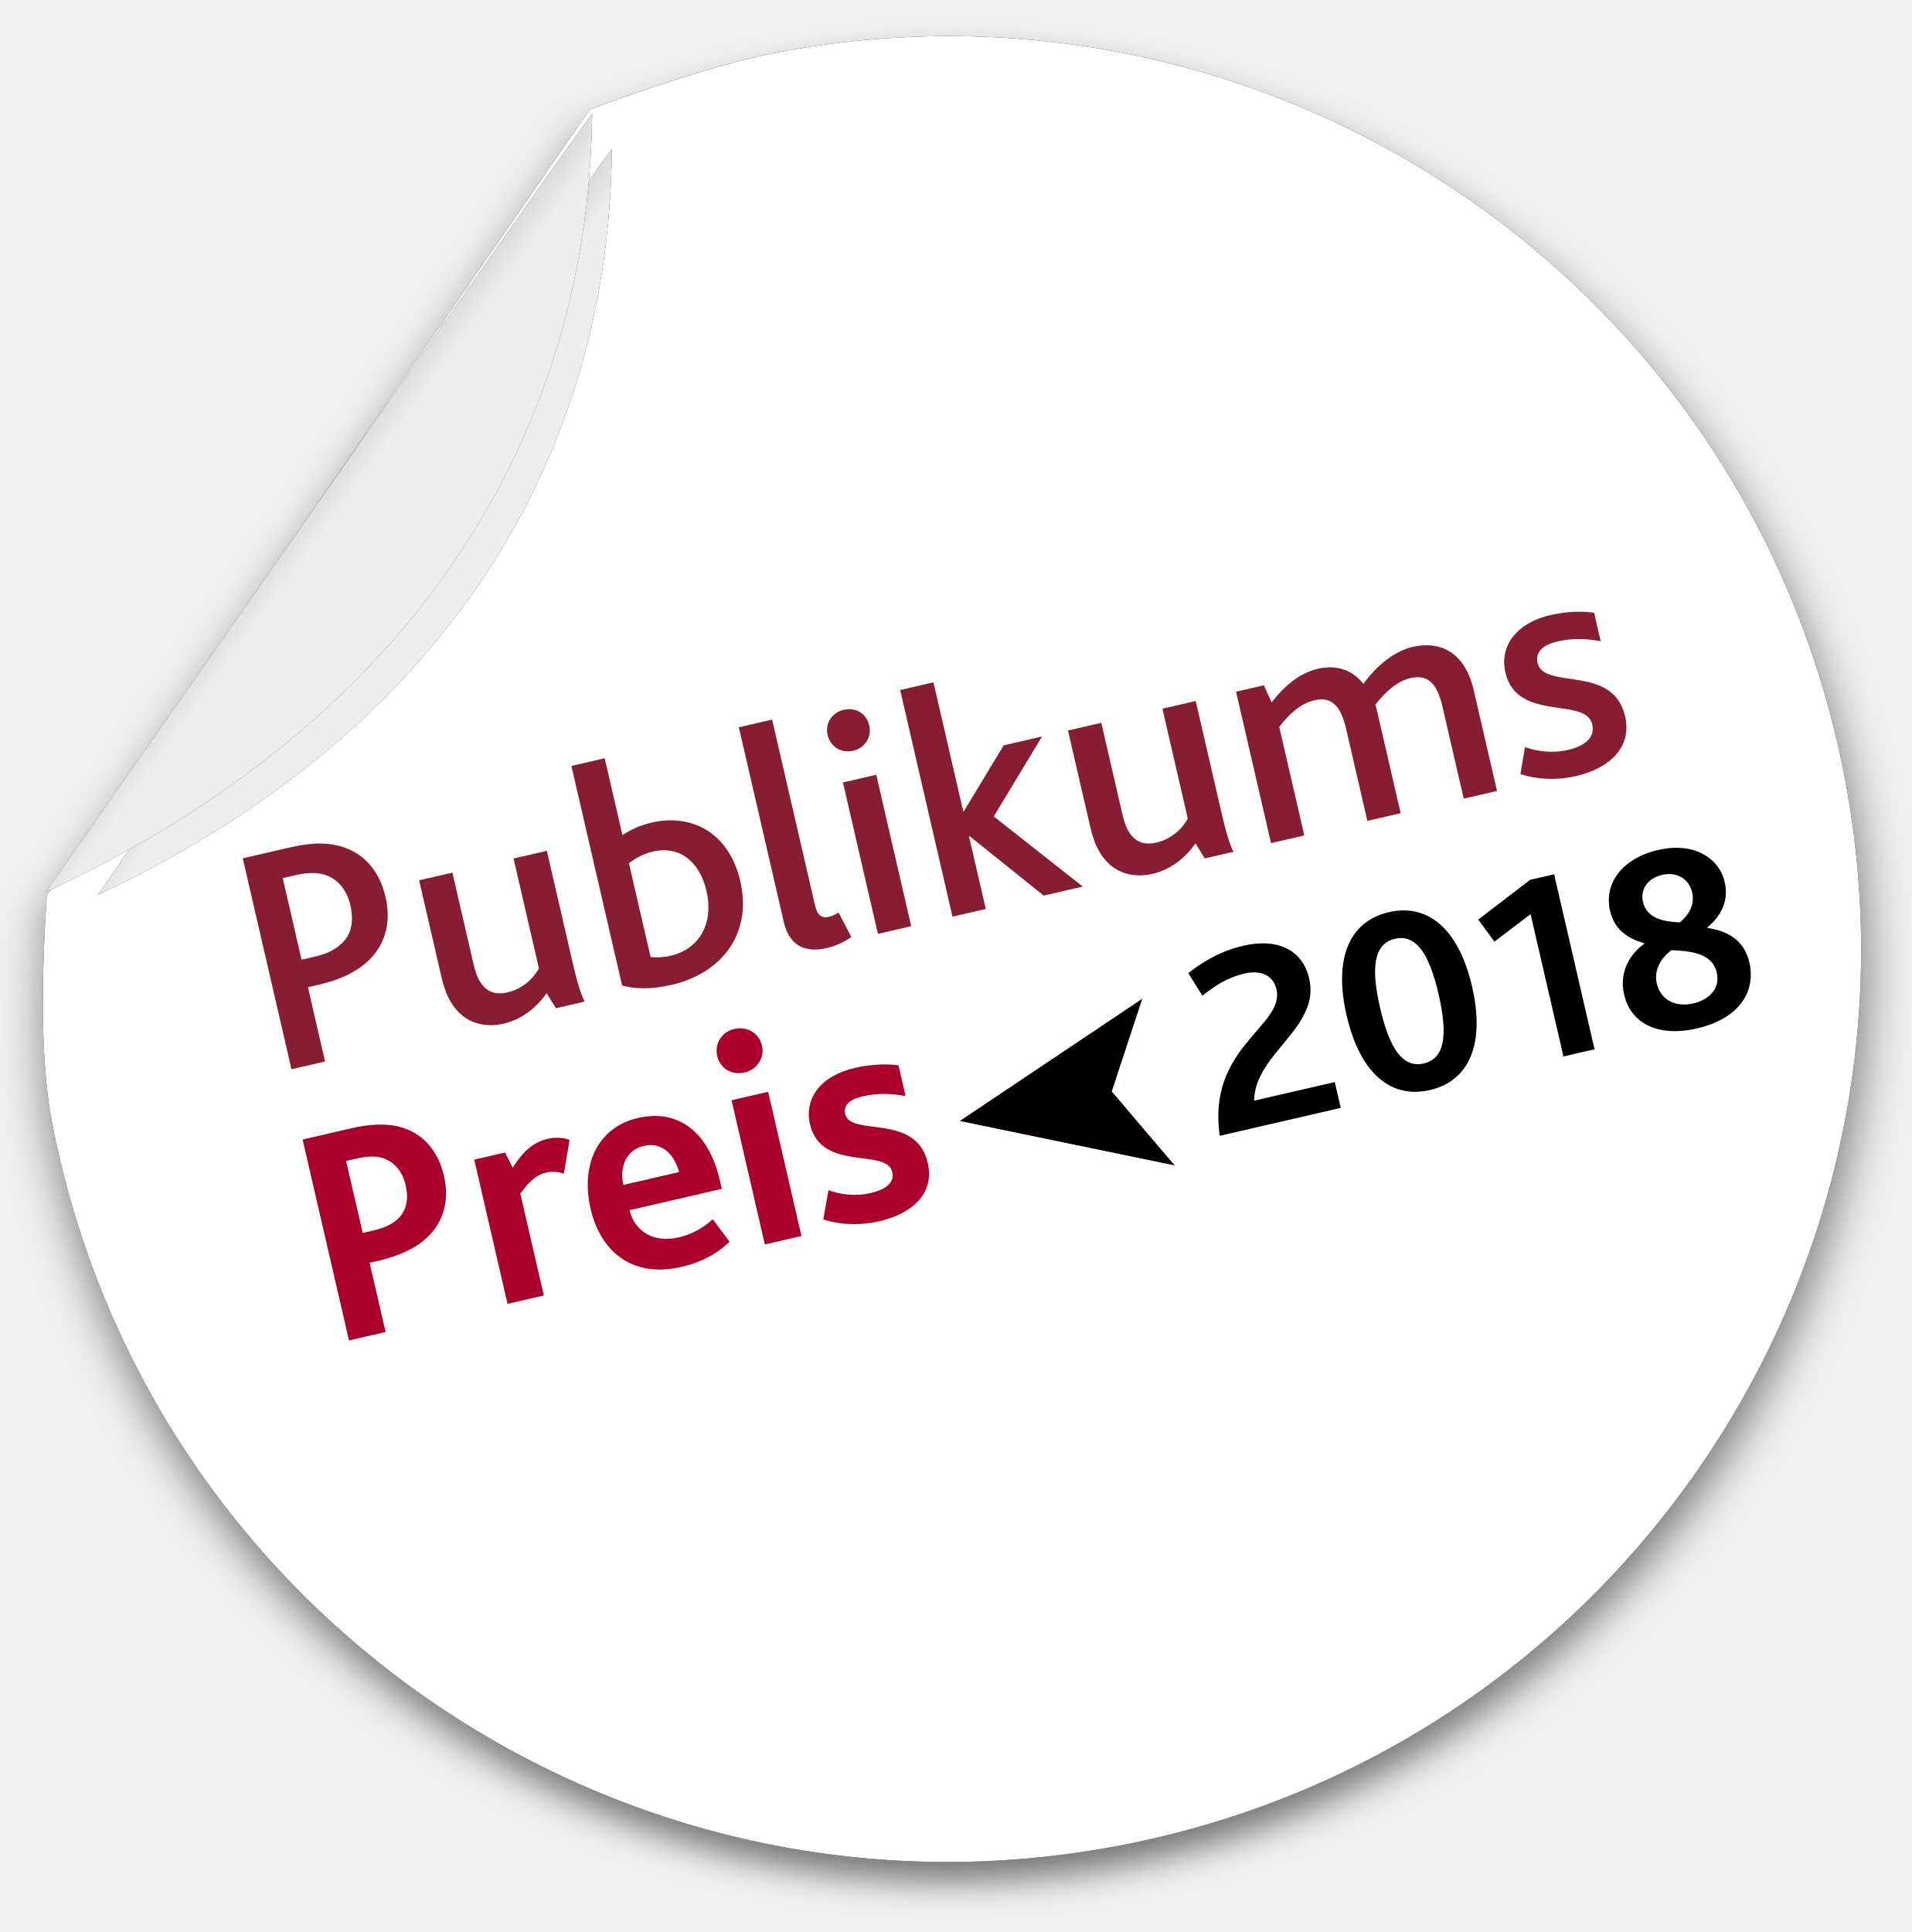
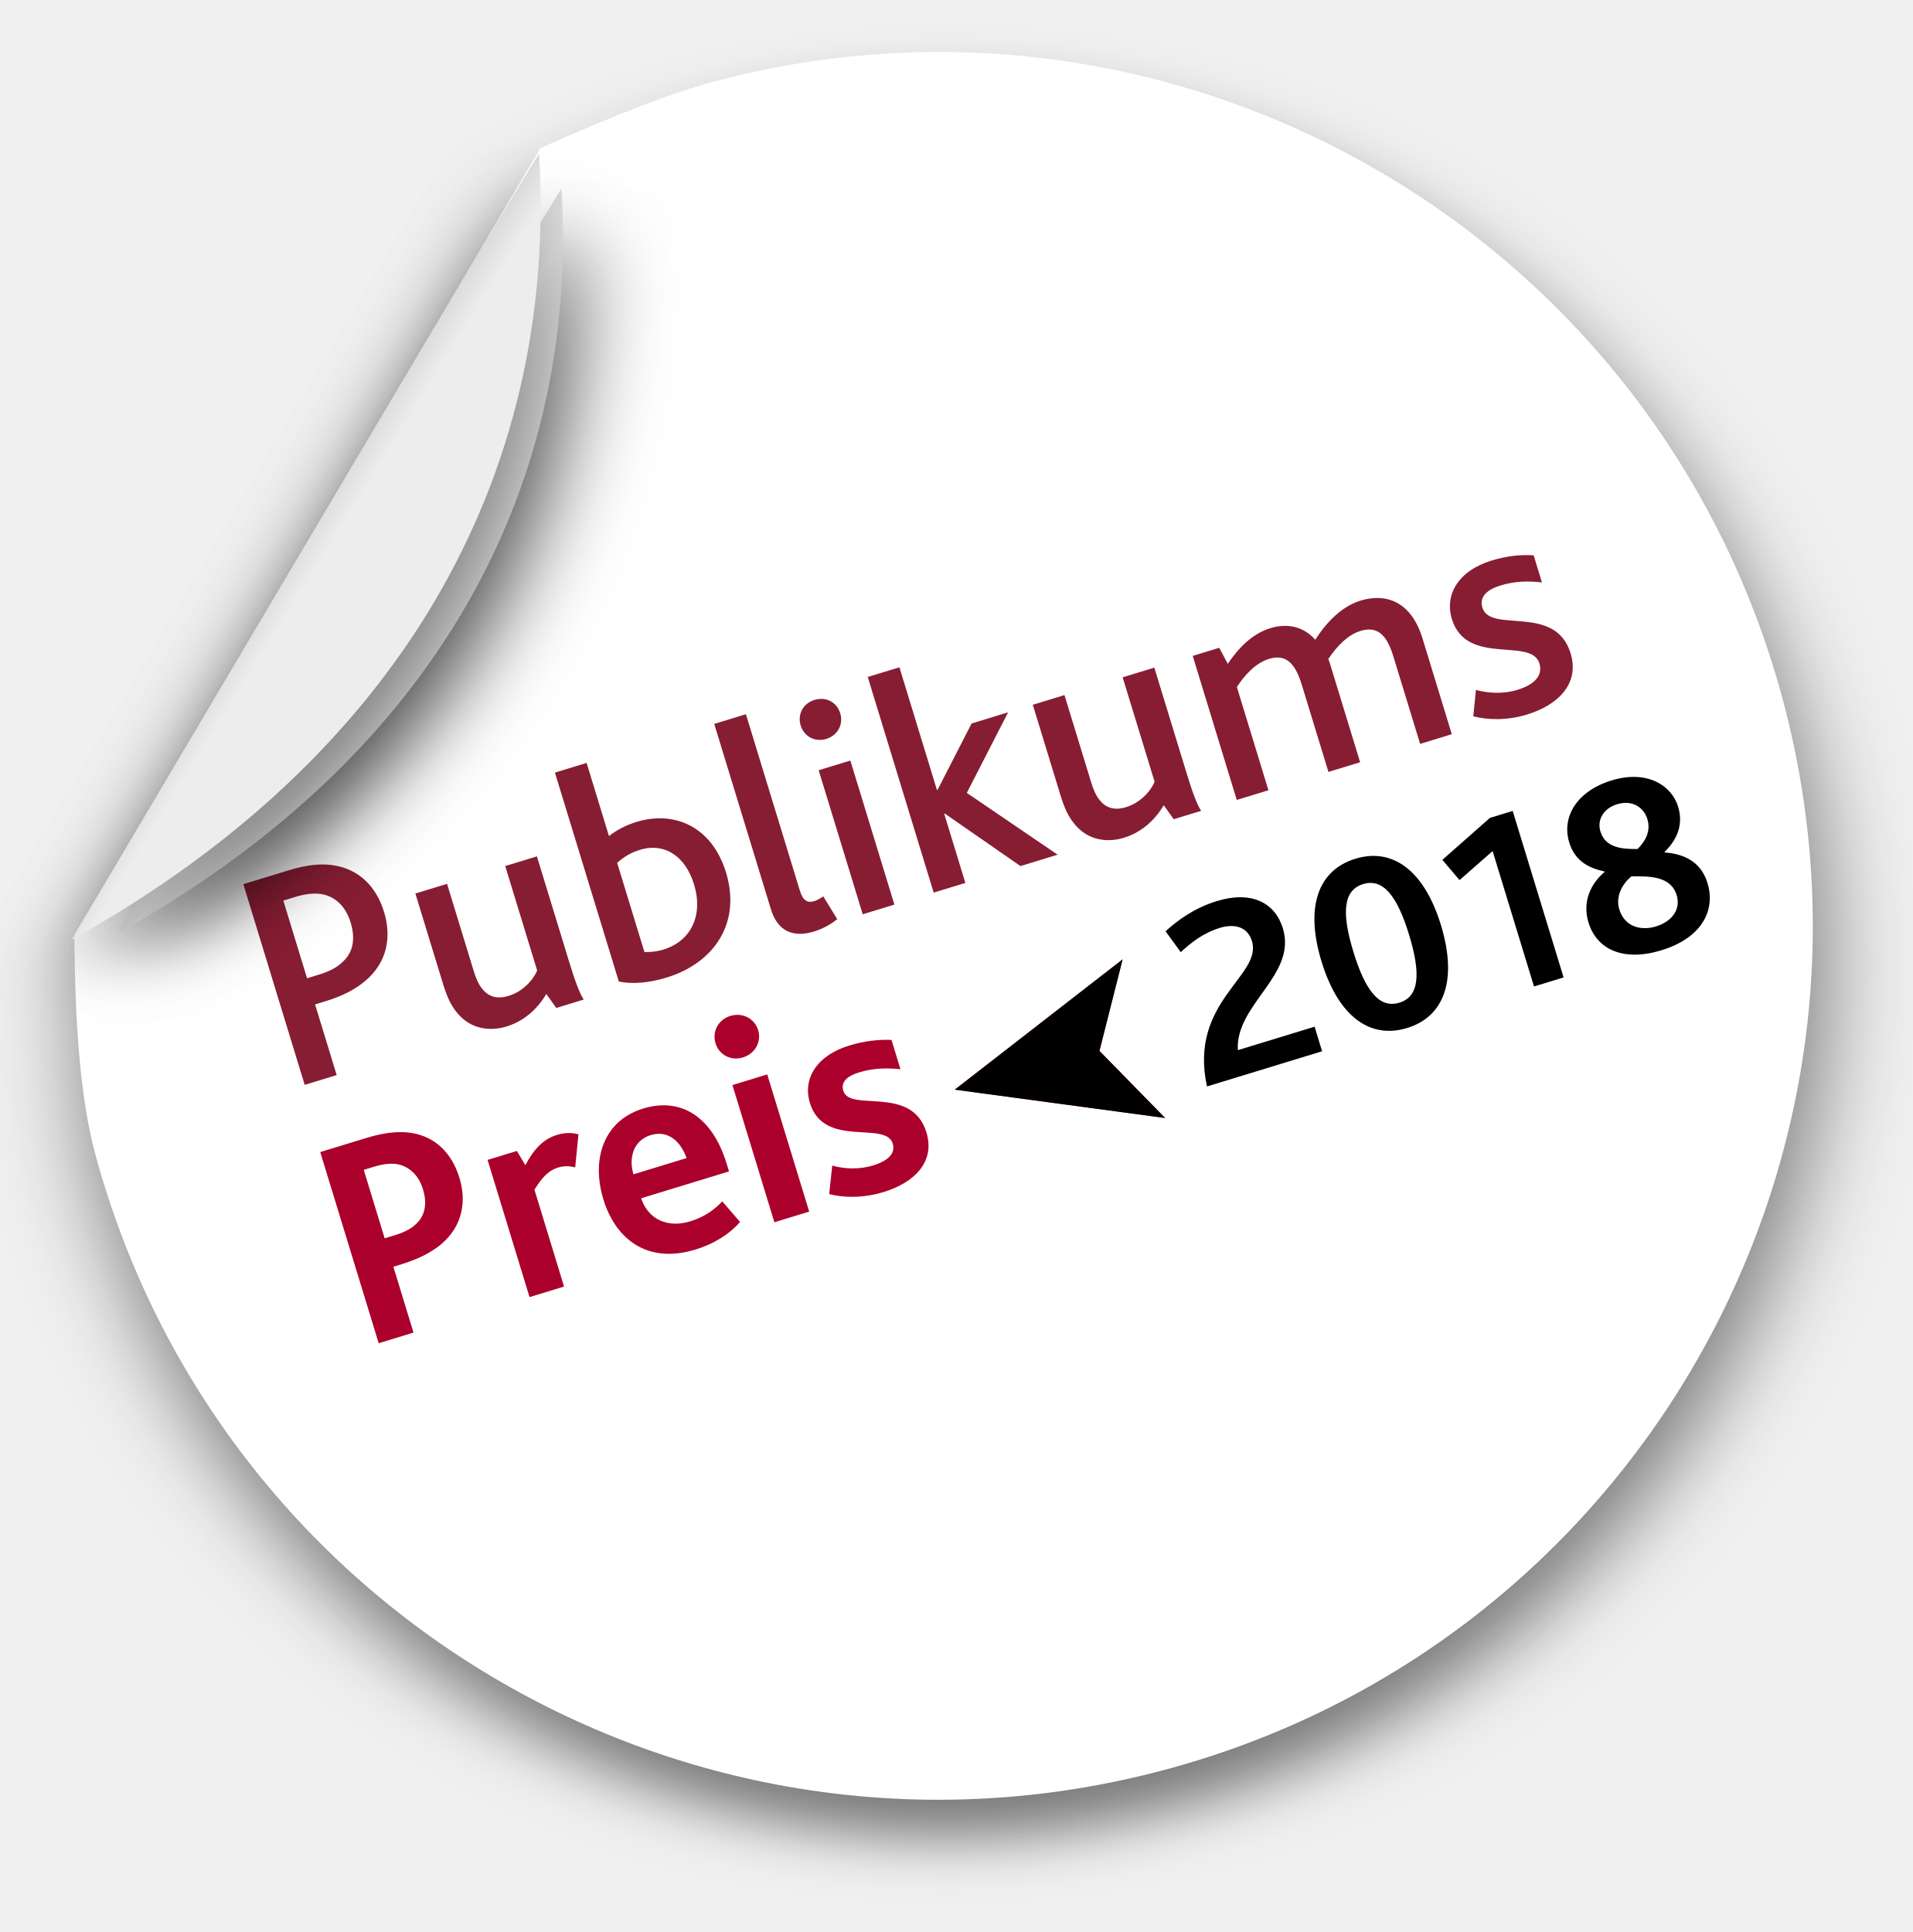
- <svg xmlns="http://www.w3.org/2000/svg" xmlns:xlink="http://www.w3.org/1999/xlink" width="94px" height="95px" viewBox="0 0 94 95" version="1.1">
+ <svg xmlns="http://www.w3.org/2000/svg" xmlns:xlink="http://www.w3.org/1999/xlink" width="97px" height="98px" viewBox="0 0 97 98" version="1.1">
  <defs>
-     <path d="M44.882,89.763 C69.669,89.763 89.763,69.669 89.763,44.882 C89.763,20.094 69.669,0 44.882,0 C42.727,0 39.587,0.33 35.461,0.99 L1.882,33.828 C0.627,38.568 0,42.253 0,44.882 C0,69.669 20.094,89.763 44.882,89.763 Z" id="path-1" />
-     <filter x="-3.9%" y="-2.8%" width="107.8%" height="107.8%" filterUnits="objectBoundingBox" id="filter-2">
-       <feOffset dx="0" dy="1" in="SourceAlpha" result="shadowOffsetOuter1" />
-       <feGaussianBlur stdDeviation="1" in="shadowOffsetOuter1" result="shadowBlurOuter1" />
+     <path d="M44.317,88.633 C68.792,88.633 88.633,68.792 88.633,44.317 C88.633,19.841 68.792,0 44.317,0 C42.189,0 39.089,0.326 35.014,0.978 L1.858,33.402 C0.619,38.083 0,41.721 0,44.317 C0,68.792 19.841,88.633 44.317,88.633 Z" id="path-1" />
+     <filter x="-7.9%" y="-5.6%" width="115.8%" height="115.8%" filterUnits="objectBoundingBox" id="filter-2">
+       <feOffset dx="0" dy="2" in="SourceAlpha" result="shadowOffsetOuter1" />
+       <feGaussianBlur stdDeviation="2" in="shadowOffsetOuter1" result="shadowBlurOuter1" />
      <feColorMatrix values="0 0 0 0 0   0 0 0 0 0   0 0 0 0 0  0 0 0 0.5 0" type="matrix" in="shadowBlurOuter1" />
    </filter>
    <linearGradient x1="54.455%" y1="50%" x2="32.77%" y2="27.37%" id="linearGradient-3">
      <stop stop-color="#FFFFFF" stop-opacity="0.5" offset="0%" />
      <stop stop-color="#000000" stop-opacity="0.5" offset="100%" />
    </linearGradient>
+     <path d="M4.019,33.889 C21.338,29.549 32.347,18.633 35.504,3.268 C35.55,3.042 4.019,33.889 4.019,33.889 Z" id="path-4" />
+     <filter x="-22.2%" y="-16.3%" width="144.5%" height="145.7%" filterUnits="objectBoundingBox" id="filter-5">
+       <feOffset dx="0" dy="2" in="SourceAlpha" result="shadowOffsetOuter1" />
+       <feGaussianBlur stdDeviation="2" in="shadowOffsetOuter1" result="shadowBlurOuter1" />
+       <feColorMatrix values="0 0 0 0 0   0 0 0 0 0   0 0 0 0 0  0 0 0 0.5 0" type="matrix" in="shadowBlurOuter1" />
+     </filter>
+     <path d="M1.68,33.605 C19.934,29.021 31.537,17.491 34.865,1.261 C34.914,1.023 1.68,33.605 1.68,33.605 Z" id="path-6" />
+     <filter x="-21.1%" y="-15.5%" width="142.2%" height="143.3%" filterUnits="objectBoundingBox" id="filter-7">
+       <feOffset dx="0" dy="2" in="SourceAlpha" result="shadowOffsetOuter1" />
+       <feGaussianBlur stdDeviation="2" in="shadowOffsetOuter1" result="shadowBlurOuter1" />
+       <feColorMatrix values="0 0 0 0 0   0 0 0 0 0   0 0 0 0 0  0 0 0 0.5 0" type="matrix" in="shadowBlurOuter1" />
+     </filter>
  </defs>
  <g id="Tournee-/-exhibition" stroke="none" stroke-width="1" fill="none" fill-rule="evenodd">
-     <g id="Artboard" transform="translate(-99, -84)">
-       <g id="badge_audience" transform="translate(93, 78)">
-         <g transform="translate(52.75963, 52.75963) rotate(-11) translate(-52.75963, -52.75963) translate(7.759628, 7.759628)">
-           <g id="Group-7">
-             <g id="Oval-4">
-               <g id="path-1-link" fill="#000000">
-                 <path d="M44.882,89.763 C69.669,89.763 89.763,69.669 89.763,44.882 C89.763,20.094 69.669,0 44.882,0 C42.727,0 39.587,0.33 35.461,0.99 L1.882,33.828 C0.627,38.568 0,42.253 0,44.882 C0,69.669 20.094,89.763 44.882,89.763 Z" id="path-1" />
-               </g>
-               <g id="path-1-link">
-                 <g id="path-1">
-                   <use fill="black" fill-opacity="1" filter="url(#filter-2)" xlink:href="#path-1" />
-                   <use fill="#FFFFFF" fill-rule="evenodd" xlink:href="#path-1" />
+     <g id="Artboard-Copy-15" transform="translate(-27, -28)">
+       <g id="badge_audience" transform="translate(75, 75) rotate(-15) translate(-75, -75) translate(30, 30)">
+         <g id="Group-7" transform="translate(0.317026, 0.549106)">
+           <g id="Oval-4">
+             <use fill="black" fill-opacity="1" filter="url(#filter-2)" xlink:href="#path-1" />
+             <use fill="#FFFFFF" fill-rule="evenodd" xlink:href="#path-1" />
+           </g>
+           <g id="badge_audience" transform="translate(9.491208, 28.96763)">
+             <g transform="translate(0.618291, 0.291792)">
+               <path d="M45.078,25.971 C45.437,21.569 49.414,21.436 49.414,19.587 C49.414,18.776 48.762,18.47 48.057,18.47 C47.166,18.47 46.434,18.762 45.796,19.068 L45.37,17.831 C46.089,17.486 47.099,17.126 48.296,17.126 C50.185,17.126 51.103,18.097 51.103,19.427 C51.103,21.914 47.658,22.407 47.113,24.668 L51.183,24.668 L51.183,25.971 L45.078,25.971 Z M55.651,26.104 C53.696,26.104 52.486,24.548 52.486,21.609 C52.486,18.683 53.696,17.126 55.651,17.126 C57.606,17.126 58.817,18.683 58.817,21.609 C58.817,24.548 57.606,26.104 55.651,26.104 Z M55.651,24.761 C56.715,24.761 57.128,23.67 57.128,21.609 C57.128,19.56 56.715,18.47 55.651,18.47 C54.587,18.47 54.175,19.56 54.175,21.609 C54.175,23.67 54.587,24.761 55.651,24.761 Z M62.421,25.971 L62.421,18.789 L60.386,19.707 L59.854,18.47 L62.78,17.14 L63.99,17.14 L63.99,25.971 L62.421,25.971 Z M69.138,26.104 C67.129,26.104 66.012,25.12 66.012,23.67 C66.012,22.606 66.664,21.835 67.542,21.462 L67.542,21.436 C66.877,21.063 66.265,20.531 66.265,19.507 C66.265,18.151 67.395,17.126 69.244,17.126 C71.106,17.126 72.077,18.244 72.077,19.387 C72.077,20.465 71.385,21.05 70.747,21.382 L70.747,21.409 C71.638,21.755 72.369,22.367 72.369,23.524 C72.369,24.987 71.266,26.104 69.138,26.104 Z M69.231,24.867 C70.029,24.867 70.694,24.441 70.694,23.657 C70.694,22.633 69.643,22.327 68.778,22.074 C68.26,22.287 67.701,22.779 67.701,23.497 C67.701,24.415 68.419,24.867 69.231,24.867 Z M69.483,20.837 C69.962,20.584 70.401,20.185 70.401,19.534 C70.401,18.895 69.949,18.363 69.151,18.363 C68.433,18.363 67.941,18.816 67.941,19.441 C67.941,20.292 68.699,20.611 69.483,20.837 Z" id="8-copy" fill="#000000" transform="translate(58.72367, 21.61515) rotate(-2) translate(-58.72367, -21.61515) " />
+               <g id="Path-2" transform="translate(32, 19)">
+                 <g id="path-8-link" fill="#D8073D">
+                   <polygon id="path-8" points="0.841 4.291 10.773 8.441 8.436 4.291 10.773 0.111" />
+                 </g>
+                 <g id="path-8-link" fill="#000000">
+                   <polygon id="path-8" points="0.841 4.291 10.773 8.441 8.436 4.291 10.773 0.111" />
                </g>
              </g>
-             </g>
-             <g id="Oval-4-Copy" transform="translate(4, 3)">
-               <g id="path-4-link" fill="#000000">
-                 <path d="M0.363,31.285 C17.851,26.868 28.966,15.757 32.155,0.118 C32.201,-0.112 0.363,31.285 0.363,31.285 Z" id="path-4" />
-               </g>
-               <g id="path-4-link" fill="#DBDBDB">
-                 <path d="M0.363,31.285 C17.851,26.868 28.966,15.757 32.155,0.118 C32.201,-0.112 0.363,31.285 0.363,31.285 Z" id="path-4" />
-               </g>
-               <g id="path-4-link" fill="url(#linearGradient-3)">
-                 <path d="M0.363,31.285 C17.851,26.868 28.966,15.757 32.155,0.118 C32.201,-0.112 0.363,31.285 0.363,31.285 Z" id="path-4" />
-               </g>
-             </g>
-             <g id="Oval-4-Copy-2" transform="translate(1, 1)">
-               <g id="path-6-link" fill="#000000">
-                 <path d="M0.87,32.661 C19.386,28.068 31.155,16.512 34.531,0.248 C34.581,0.009 0.87,32.661 0.87,32.661 Z" id="path-6" />
-               </g>
-               <g id="path-6-link" fill="#DBDBDB">
-                 <path d="M0.87,32.661 C19.386,28.068 31.155,16.512 34.531,0.248 C34.581,0.009 0.87,32.661 0.87,32.661 Z" id="path-6" />
-               </g>
-               <g id="path-6-link" fill="url(#linearGradient-3)">
-                 <path d="M0.87,32.661 C19.386,28.068 31.155,16.512 34.531,0.248 C34.581,0.009 0.87,32.661 0.87,32.661 Z" id="path-6" />
-               </g>
+               <path d="M1.098,27.638 L1.098,17.499 L3.544,17.499 C4.483,17.499 5.221,17.638 5.821,17.93 C6.867,18.453 7.467,19.438 7.467,20.823 C7.467,21.992 6.96,23.207 5.529,23.792 C4.975,24.007 4.283,24.146 3.375,24.146 L2.944,24.146 L2.944,27.638 L1.098,27.638 Z M2.944,22.638 L3.498,22.638 C3.99,22.638 4.39,22.561 4.683,22.407 C5.252,22.13 5.529,21.576 5.529,20.823 C5.529,20.161 5.267,19.592 4.729,19.269 C4.436,19.099 4.021,19.007 3.467,19.007 L2.944,19.007 L2.944,22.638 Z M9.098,27.638 L10.929,27.638 L10.929,22.499 C11.529,21.976 11.929,21.776 12.406,21.776 C12.621,21.776 12.913,21.823 13.236,22.023 L13.883,20.469 C13.59,20.269 13.19,20.176 12.852,20.176 C12.113,20.176 11.513,20.515 10.852,21.176 L10.652,20.361 L9.098,20.361 L9.098,27.638 Z M17.852,27.792 C15.19,27.792 14.129,25.976 14.129,24.007 C14.129,21.823 15.329,20.176 17.406,20.176 C19.452,20.176 20.636,21.653 20.636,24.069 L20.636,24.499 L15.975,24.499 C16.006,25.623 16.806,26.346 18.021,26.346 C18.76,26.346 19.344,26.146 19.867,25.853 L20.421,27.115 C19.652,27.592 18.744,27.792 17.852,27.792 Z M15.96,23.223 L18.775,23.223 C18.744,22.392 18.344,21.576 17.375,21.576 C16.467,21.576 15.96,22.346 15.96,23.223 Z M22.083,27.638 L23.929,27.638 L23.929,20.361 L22.083,20.361 L22.083,27.638 Z M23.006,19.176 C23.652,19.176 24.144,18.684 24.144,18.084 C24.144,17.453 23.652,16.976 23.006,16.976 C22.36,16.976 21.883,17.469 21.883,18.084 C21.883,18.699 22.36,19.176 23.006,19.176 Z M25.16,27.084 C25.76,27.453 26.698,27.792 27.836,27.792 C29.406,27.792 30.79,27.13 30.79,25.53 C30.79,22.992 27.375,23.438 27.375,22.284 C27.375,21.807 27.79,21.623 28.406,21.623 C29.175,21.623 29.852,21.823 30.467,22.084 L30.467,20.53 C29.867,20.315 29.144,20.176 28.329,20.176 C26.621,20.176 25.575,21.084 25.575,22.376 C25.575,24.807 28.99,24.346 28.99,25.576 C28.99,26.13 28.452,26.346 27.713,26.346 C26.975,26.346 26.283,26.099 25.729,25.746 L25.16,27.084 Z" id="Preis" fill="#AB002C" fill-rule="nonzero" transform="translate(15.94413, 22.38405) rotate(-2) translate(-15.94413, -22.38405) " />
+               <path d="M0.84,13.344 L0.84,2.698 L3.214,2.698 C4.232,2.698 4.975,2.844 5.589,3.167 C6.639,3.716 7.253,4.734 7.253,6.139 C7.253,7.383 6.72,8.611 5.298,9.208 C4.733,9.451 4.022,9.596 3.069,9.596 L2.536,9.596 L2.536,13.344 L0.84,13.344 Z M2.536,8.207 L3.182,8.207 C3.764,8.207 4.2,8.11 4.523,7.932 C5.169,7.625 5.476,6.995 5.476,6.139 C5.476,5.38 5.185,4.75 4.587,4.394 C4.248,4.201 3.796,4.087 3.166,4.087 L2.536,4.087 L2.536,8.207 Z M11.485,13.505 C12.487,13.505 13.294,13.069 13.908,12.52 L14.183,13.344 L15.637,13.344 C15.524,12.94 15.491,12.277 15.491,11.227 L15.491,5.703 L13.811,5.703 L13.811,11.244 C13.44,11.68 12.777,12.051 12.051,12.051 C11.453,12.051 11.065,11.809 10.871,11.308 C10.758,11.034 10.726,10.711 10.726,10.274 L10.726,5.703 L9.046,5.703 L9.046,10.501 C9.046,11.179 9.111,11.615 9.272,12.035 C9.708,13.198 10.742,13.505 11.485,13.505 Z M19.982,13.505 C19.013,13.505 18.189,13.311 17.607,12.988 L17.607,1.907 L19.287,1.907 L19.287,5.784 C19.74,5.622 20.208,5.509 20.838,5.509 C22.825,5.509 24.424,6.834 24.424,9.289 C24.424,11.954 22.518,13.505 19.982,13.505 Z M20.241,12.1 C21.727,12.1 22.696,11.017 22.696,9.386 C22.696,7.932 21.921,6.914 20.58,6.914 C19.917,6.914 19.53,7.108 19.287,7.205 L19.287,11.938 C19.611,12.051 19.95,12.1 20.241,12.1 Z M26.056,11.728 C26.056,12.843 26.637,13.457 27.817,13.457 C28.221,13.457 28.721,13.376 29.125,13.198 L28.786,11.89 C28.641,11.938 28.414,11.987 28.301,11.987 C27.93,11.987 27.736,11.825 27.736,11.26 L27.736,1.907 L26.056,1.907 L26.056,11.728 Z M30.434,13.344 L32.114,13.344 L32.114,5.703 L30.434,5.703 L30.434,13.344 Z M31.274,4.297 C31.871,4.297 32.324,3.845 32.324,3.264 C32.324,2.666 31.887,2.23 31.274,2.23 C30.66,2.23 30.224,2.682 30.224,3.264 C30.224,3.845 30.66,4.297 31.274,4.297 Z M34.197,13.344 L35.877,13.344 L35.877,9.677 L35.91,9.677 L38.801,13.344 L40.772,13.344 L37.283,8.998 L40.481,5.703 L38.543,5.703 L35.91,8.417 L35.877,8.417 L35.877,1.907 L34.197,1.907 L34.197,13.344 Z M44.229,13.505 C45.231,13.505 46.038,13.069 46.652,12.52 L46.927,13.344 L48.381,13.344 C48.267,12.94 48.235,12.277 48.235,11.227 L48.235,5.703 L46.555,5.703 L46.555,11.244 C46.184,11.68 45.521,12.051 44.794,12.051 C44.197,12.051 43.809,11.809 43.615,11.308 C43.502,11.034 43.47,10.711 43.47,10.274 L43.47,5.703 L41.79,5.703 L41.79,10.501 C41.79,11.179 41.854,11.615 42.016,12.035 C42.452,13.198 43.486,13.505 44.229,13.505 Z M50.271,13.344 L51.951,13.344 L51.951,7.867 C52.548,7.367 53.243,6.979 53.937,6.979 C54.939,6.979 55.133,7.771 55.133,8.74 L55.133,13.344 L56.813,13.344 L56.813,8.223 C56.813,8.094 56.813,7.964 56.797,7.867 C57.411,7.367 58.105,6.979 58.784,6.979 C59.801,6.979 59.995,7.754 59.995,8.724 L59.995,13.344 L61.675,13.344 L61.675,8.255 C61.675,6.268 60.544,5.509 59.236,5.509 C58.347,5.509 57.378,5.945 56.457,6.737 C56.086,5.929 55.359,5.509 54.454,5.509 C53.501,5.509 52.629,5.977 51.854,6.607 L51.676,5.703 L50.271,5.703 L50.271,13.344 Z M62.984,12.794 C63.565,13.15 64.486,13.505 65.617,13.505 C67.232,13.505 68.637,12.811 68.637,11.179 C68.637,8.53 65.035,9.047 65.035,7.657 C65.035,7.06 65.568,6.85 66.247,6.85 C67.038,6.85 67.701,7.06 68.298,7.318 L68.298,5.881 C67.717,5.654 66.99,5.509 66.182,5.509 C64.421,5.509 63.387,6.462 63.387,7.754 C63.387,10.291 66.974,9.79 66.974,11.211 C66.974,11.89 66.344,12.164 65.536,12.164 C64.728,12.164 64.034,11.89 63.501,11.551 L62.984,12.794 Z" id="Publikums" fill="#871D33" fill-rule="nonzero" transform="translate(34.73865, 7.705913) rotate(-2) translate(-34.73865, -7.705913) " />
            </g>
          </g>
-           <path d="M56.078,55.971 C56.437,51.569 60.414,51.436 60.414,49.587 C60.414,48.776 59.762,48.47 59.057,48.47 C58.166,48.47 57.434,48.762 56.796,49.068 L56.37,47.831 C57.089,47.486 58.099,47.126 59.296,47.126 C61.185,47.126 62.103,48.097 62.103,49.427 C62.103,51.914 58.658,52.407 58.113,54.668 L62.183,54.668 L62.183,55.971 L56.078,55.971 Z M66.651,56.104 C64.696,56.104 63.486,54.548 63.486,51.609 C63.486,48.683 64.696,47.126 66.651,47.126 C68.606,47.126 69.817,48.683 69.817,51.609 C69.817,54.548 68.606,56.104 66.651,56.104 Z M66.651,54.761 C67.715,54.761 68.128,53.67 68.128,51.609 C68.128,49.56 67.715,48.47 66.651,48.47 C65.587,48.47 65.175,49.56 65.175,51.609 C65.175,53.67 65.587,54.761 66.651,54.761 Z M73.421,55.971 L73.421,48.789 L71.386,49.707 L70.854,48.47 L73.78,47.14 L74.99,47.14 L74.99,55.971 L73.421,55.971 Z M80.138,56.104 C78.129,56.104 77.012,55.12 77.012,53.67 C77.012,52.606 77.664,51.835 78.542,51.462 L78.542,51.436 C77.877,51.063 77.265,50.531 77.265,49.507 C77.265,48.151 78.395,47.126 80.244,47.126 C82.106,47.126 83.077,48.244 83.077,49.387 C83.077,50.465 82.385,51.05 81.747,51.382 L81.747,51.409 C82.638,51.755 83.369,52.367 83.369,53.524 C83.369,54.987 82.266,56.104 80.138,56.104 Z M80.231,54.867 C81.029,54.867 81.694,54.441 81.694,53.657 C81.694,52.633 80.643,52.327 79.778,52.074 C79.26,52.287 78.701,52.779 78.701,53.497 C78.701,54.415 79.419,54.867 80.231,54.867 Z M80.483,50.837 C80.962,50.584 81.401,50.185 81.401,49.534 C81.401,48.895 80.949,48.363 80.151,48.363 C79.433,48.363 78.941,48.816 78.941,49.441 C78.941,50.292 79.699,50.611 80.483,50.837 Z" id="8-copy" fill="#000000" transform="translate(69.72367, 51.61515) rotate(-2) translate(-69.72367, -51.61515) " />
-           <g id="Path-2" transform="translate(43, 49)">
-             <g id="path-8-link" fill="#D8073D">
-               <polygon id="path-8" points="0.841 4.291 10.773 8.441 8.436 4.291 10.773 0.111" />
-             </g>
-             <g id="path-8-link" fill="#000000">
-               <polygon id="path-8" points="0.841 4.291 10.773 8.441 8.436 4.291 10.773 0.111" />
-             </g>
+           <g id="Oval-4-Copy">
+             <use fill="black" fill-opacity="1" filter="url(#filter-5)" xlink:href="#path-4" />
+             <use fill="#DBDBDB" fill-rule="evenodd" xlink:href="#path-4" />
+             <use fill="url(#linearGradient-3)" fill-rule="evenodd" xlink:href="#path-4" />
          </g>
-           <path d="M12.098,57.638 L12.098,47.499 L14.544,47.499 C15.483,47.499 16.221,47.638 16.821,47.93 C17.867,48.453 18.467,49.438 18.467,50.823 C18.467,51.992 17.96,53.207 16.529,53.792 C15.975,54.007 15.283,54.146 14.375,54.146 L13.944,54.146 L13.944,57.638 L12.098,57.638 Z M13.944,52.638 L14.498,52.638 C14.99,52.638 15.39,52.561 15.683,52.407 C16.252,52.13 16.529,51.576 16.529,50.823 C16.529,50.161 16.267,49.592 15.729,49.269 C15.436,49.099 15.021,49.007 14.467,49.007 L13.944,49.007 L13.944,52.638 Z M20.098,57.638 L21.929,57.638 L21.929,52.499 C22.529,51.976 22.929,51.776 23.406,51.776 C23.621,51.776 23.913,51.823 24.236,52.023 L24.883,50.469 C24.59,50.269 24.19,50.176 23.852,50.176 C23.113,50.176 22.513,50.515 21.852,51.176 L21.652,50.361 L20.098,50.361 L20.098,57.638 Z M28.852,57.792 C26.19,57.792 25.129,55.976 25.129,54.007 C25.129,51.823 26.329,50.176 28.406,50.176 C30.452,50.176 31.636,51.653 31.636,54.069 L31.636,54.499 L26.975,54.499 C27.006,55.623 27.806,56.346 29.021,56.346 C29.76,56.346 30.344,56.146 30.867,55.853 L31.421,57.115 C30.652,57.592 29.744,57.792 28.852,57.792 Z M26.96,53.223 L29.775,53.223 C29.744,52.392 29.344,51.576 28.375,51.576 C27.467,51.576 26.96,52.346 26.96,53.223 Z M33.083,57.638 L34.929,57.638 L34.929,50.361 L33.083,50.361 L33.083,57.638 Z M34.006,49.176 C34.652,49.176 35.144,48.684 35.144,48.084 C35.144,47.453 34.652,46.976 34.006,46.976 C33.36,46.976 32.883,47.469 32.883,48.084 C32.883,48.699 33.36,49.176 34.006,49.176 Z M36.16,57.084 C36.76,57.453 37.698,57.792 38.836,57.792 C40.406,57.792 41.79,57.13 41.79,55.53 C41.79,52.992 38.375,53.438 38.375,52.284 C38.375,51.807 38.79,51.623 39.406,51.623 C40.175,51.623 40.852,51.823 41.467,52.084 L41.467,50.53 C40.867,50.315 40.144,50.176 39.329,50.176 C37.621,50.176 36.575,51.084 36.575,52.376 C36.575,54.807 39.99,54.346 39.99,55.576 C39.99,56.13 39.452,56.346 38.713,56.346 C37.975,56.346 37.283,56.099 36.729,55.746 L36.16,57.084 Z" id="Preis" fill="#AB002C" fill-rule="nonzero" transform="translate(26.94413, 52.38405) rotate(-2) translate(-26.94413, -52.38405) " />
-           <path d="M11.84,43.344 L11.84,32.698 L14.214,32.698 C15.232,32.698 15.975,32.844 16.589,33.167 C17.639,33.716 18.253,34.734 18.253,36.139 C18.253,37.383 17.72,38.611 16.298,39.208 C15.733,39.451 15.022,39.596 14.069,39.596 L13.536,39.596 L13.536,43.344 L11.84,43.344 Z M13.536,38.207 L14.182,38.207 C14.764,38.207 15.2,38.11 15.523,37.932 C16.169,37.625 16.476,36.995 16.476,36.139 C16.476,35.38 16.185,34.75 15.587,34.394 C15.248,34.201 14.796,34.087 14.166,34.087 L13.536,34.087 L13.536,38.207 Z M22.485,43.505 C23.487,43.505 24.294,43.069 24.908,42.52 L25.183,43.344 L26.637,43.344 C26.524,42.94 26.491,42.277 26.491,41.227 L26.491,35.703 L24.811,35.703 L24.811,41.244 C24.44,41.68 23.777,42.051 23.051,42.051 C22.453,42.051 22.065,41.809 21.871,41.308 C21.758,41.034 21.726,40.711 21.726,40.274 L21.726,35.703 L20.046,35.703 L20.046,40.501 C20.046,41.179 20.111,41.615 20.272,42.035 C20.708,43.198 21.742,43.505 22.485,43.505 Z M30.982,43.505 C30.013,43.505 29.189,43.311 28.607,42.988 L28.607,31.907 L30.287,31.907 L30.287,35.784 C30.74,35.622 31.208,35.509 31.838,35.509 C33.825,35.509 35.424,36.834 35.424,39.289 C35.424,41.954 33.518,43.505 30.982,43.505 Z M31.241,42.1 C32.727,42.1 33.696,41.017 33.696,39.386 C33.696,37.932 32.921,36.914 31.58,36.914 C30.917,36.914 30.53,37.108 30.287,37.205 L30.287,41.938 C30.611,42.051 30.95,42.1 31.241,42.1 Z M37.056,41.728 C37.056,42.843 37.637,43.457 38.817,43.457 C39.221,43.457 39.721,43.376 40.125,43.198 L39.786,41.89 C39.641,41.938 39.414,41.987 39.301,41.987 C38.93,41.987 38.736,41.825 38.736,41.26 L38.736,31.907 L37.056,31.907 L37.056,41.728 Z M41.434,43.344 L43.114,43.344 L43.114,35.703 L41.434,35.703 L41.434,43.344 Z M42.274,34.297 C42.871,34.297 43.324,33.845 43.324,33.264 C43.324,32.666 42.887,32.23 42.274,32.23 C41.66,32.23 41.224,32.682 41.224,33.264 C41.224,33.845 41.66,34.297 42.274,34.297 Z M45.197,43.344 L46.877,43.344 L46.877,39.677 L46.91,39.677 L49.801,43.344 L51.772,43.344 L48.283,38.998 L51.481,35.703 L49.543,35.703 L46.91,38.417 L46.877,38.417 L46.877,31.907 L45.197,31.907 L45.197,43.344 Z M55.229,43.505 C56.231,43.505 57.038,43.069 57.652,42.52 L57.927,43.344 L59.381,43.344 C59.267,42.94 59.235,42.277 59.235,41.227 L59.235,35.703 L57.555,35.703 L57.555,41.244 C57.184,41.68 56.521,42.051 55.794,42.051 C55.197,42.051 54.809,41.809 54.615,41.308 C54.502,41.034 54.47,40.711 54.47,40.274 L54.47,35.703 L52.79,35.703 L52.79,40.501 C52.79,41.179 52.854,41.615 53.016,42.035 C53.452,43.198 54.486,43.505 55.229,43.505 Z M61.271,43.344 L62.951,43.344 L62.951,37.867 C63.548,37.367 64.243,36.979 64.937,36.979 C65.939,36.979 66.133,37.771 66.133,38.74 L66.133,43.344 L67.813,43.344 L67.813,38.223 C67.813,38.094 67.813,37.964 67.797,37.867 C68.411,37.367 69.105,36.979 69.784,36.979 C70.801,36.979 70.995,37.754 70.995,38.724 L70.995,43.344 L72.675,43.344 L72.675,38.255 C72.675,36.268 71.544,35.509 70.236,35.509 C69.347,35.509 68.378,35.945 67.457,36.737 C67.086,35.929 66.359,35.509 65.454,35.509 C64.501,35.509 63.629,35.977 62.854,36.607 L62.676,35.703 L61.271,35.703 L61.271,43.344 Z M73.984,42.794 C74.565,43.15 75.486,43.505 76.617,43.505 C78.232,43.505 79.637,42.811 79.637,41.179 C79.637,38.53 76.035,39.047 76.035,37.657 C76.035,37.06 76.568,36.85 77.247,36.85 C78.038,36.85 78.701,37.06 79.298,37.318 L79.298,35.881 C78.717,35.654 77.99,35.509 77.182,35.509 C75.421,35.509 74.387,36.462 74.387,37.754 C74.387,40.291 77.974,39.79 77.974,41.211 C77.974,41.89 77.344,42.164 76.536,42.164 C75.728,42.164 75.034,41.89 74.501,41.551 L73.984,42.794 Z" id="Publikums" fill="#871D33" fill-rule="nonzero" transform="translate(45.73865, 37.70591) rotate(-2) translate(-45.73865, -37.70591) " />
+           <g id="Oval-4-Copy-2">
+             <use fill="black" fill-opacity="1" filter="url(#filter-7)" xlink:href="#path-6" />
+             <use fill="#DBDBDB" fill-rule="evenodd" xlink:href="#path-6" />
+             <use fill="url(#linearGradient-3)" fill-rule="evenodd" xlink:href="#path-6" />
+           </g>
        </g>
      </g>
    </g>
  </g>
</svg>
